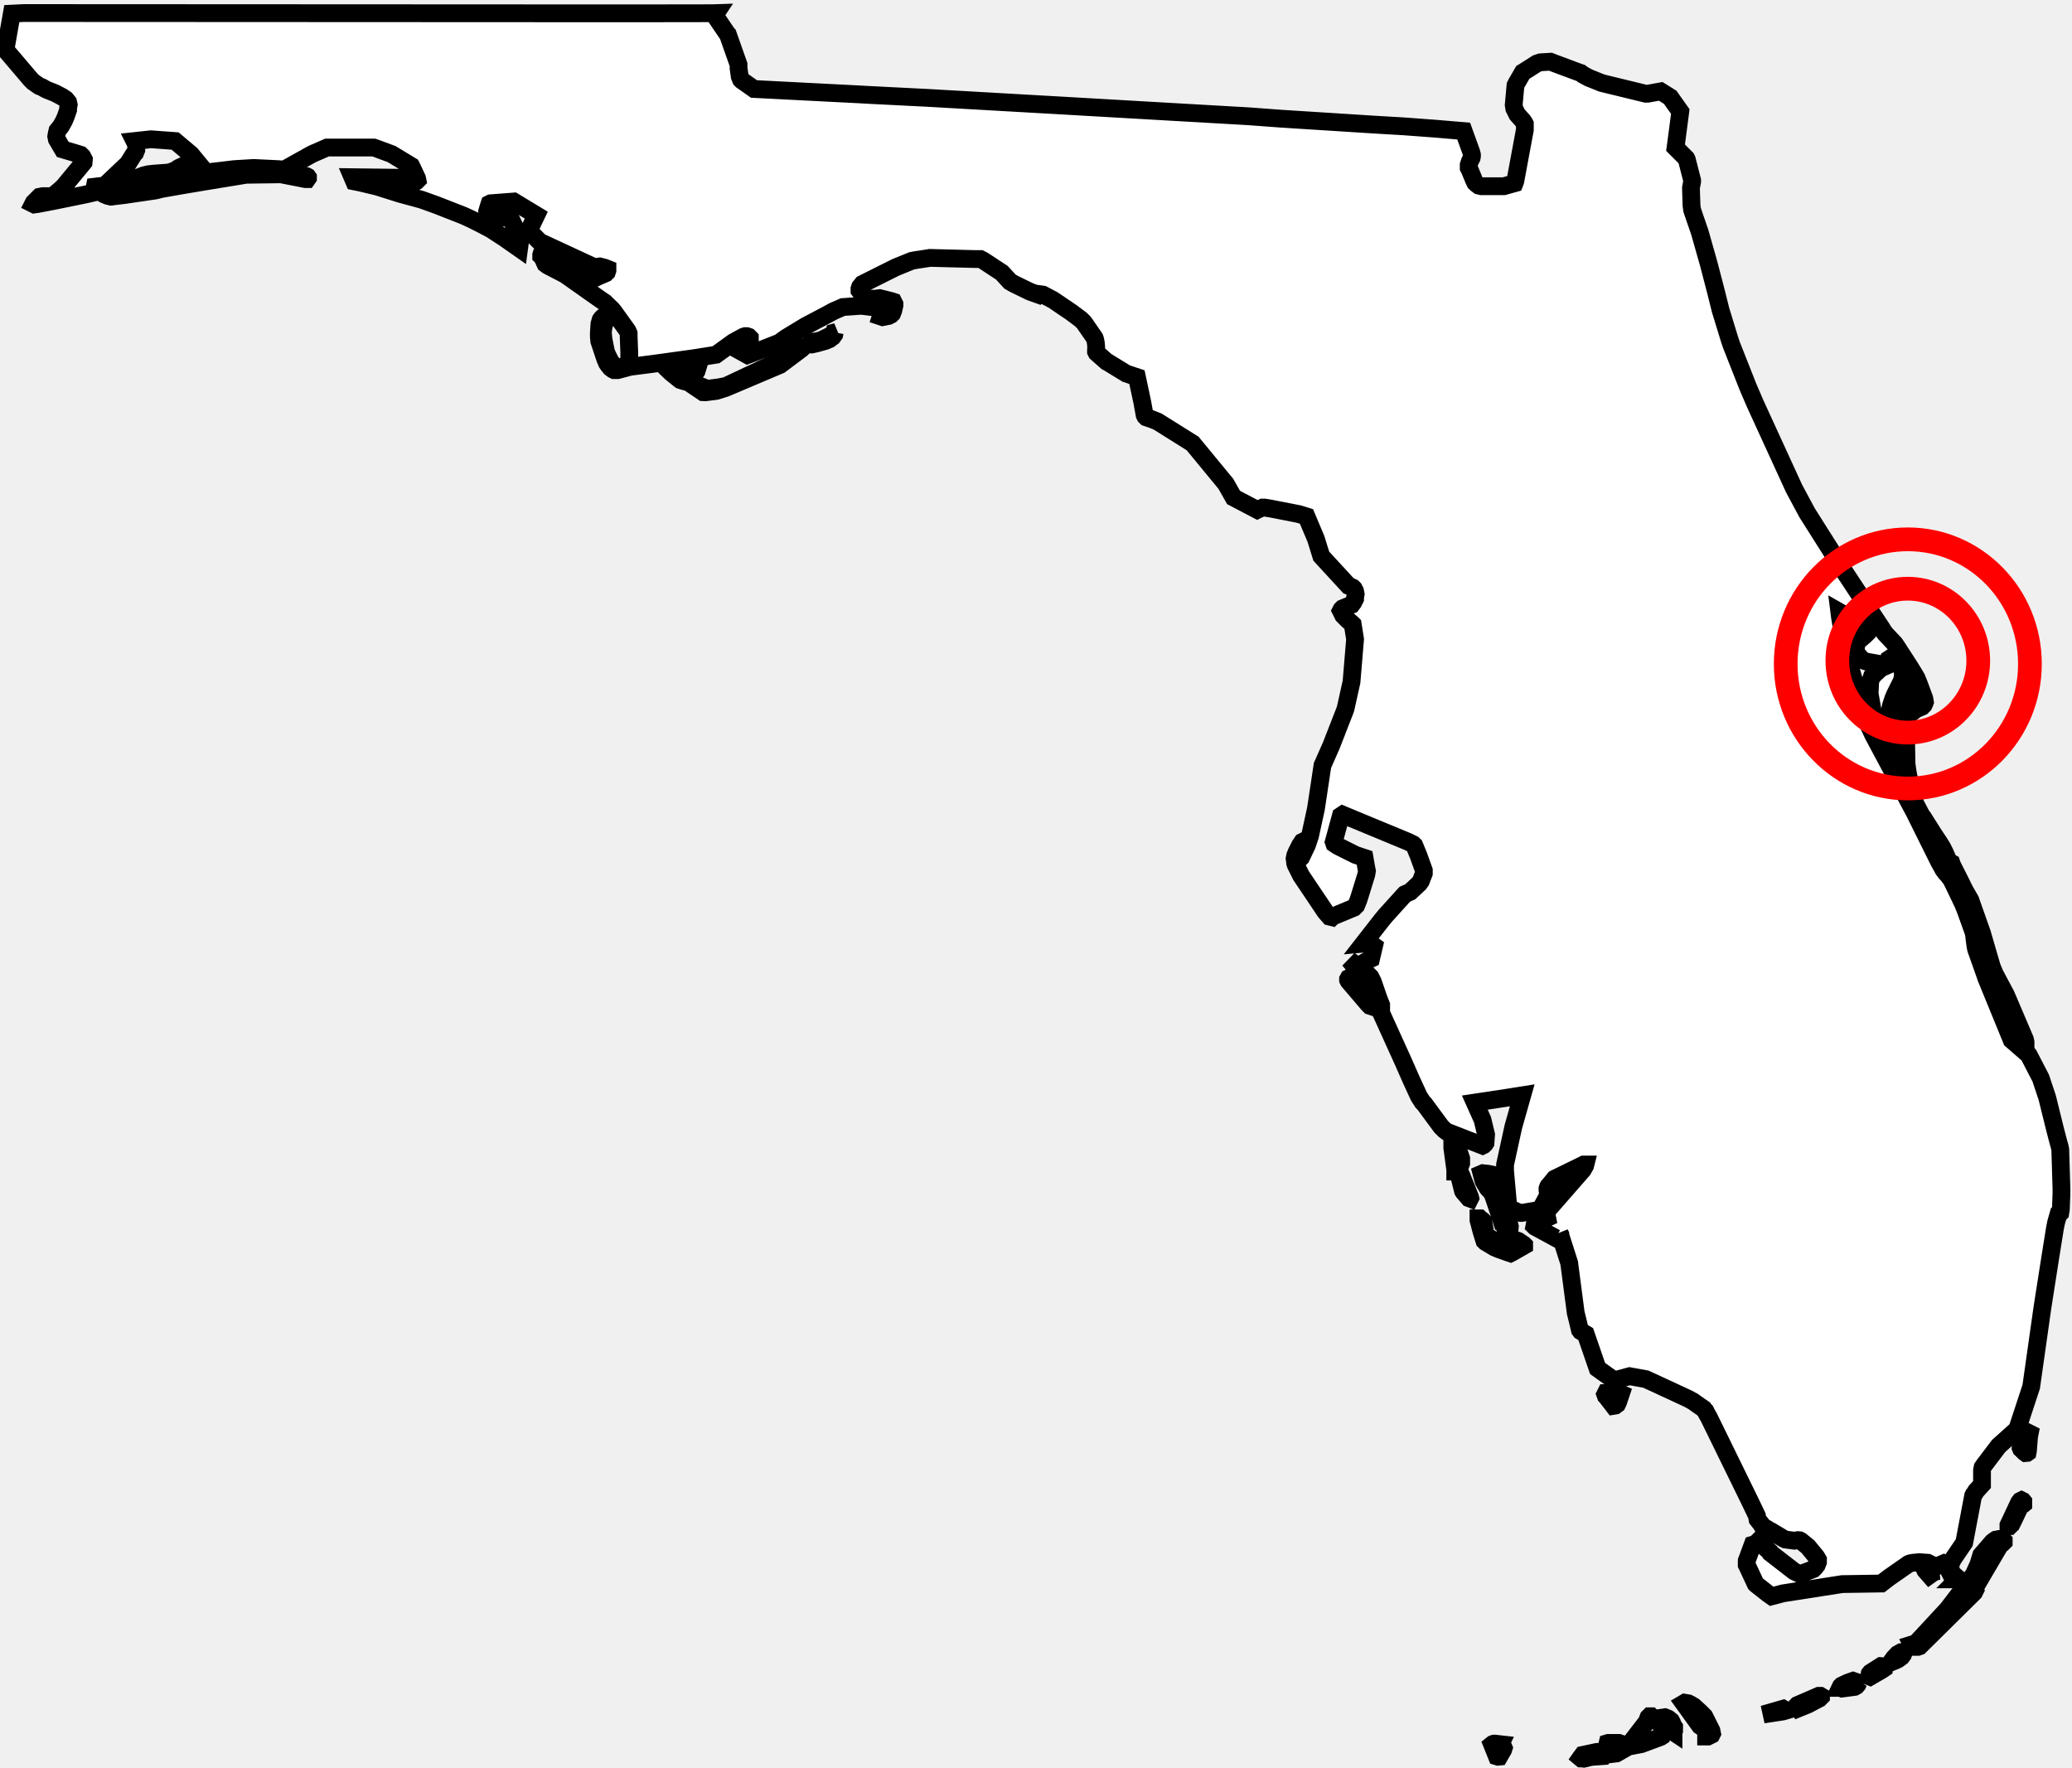
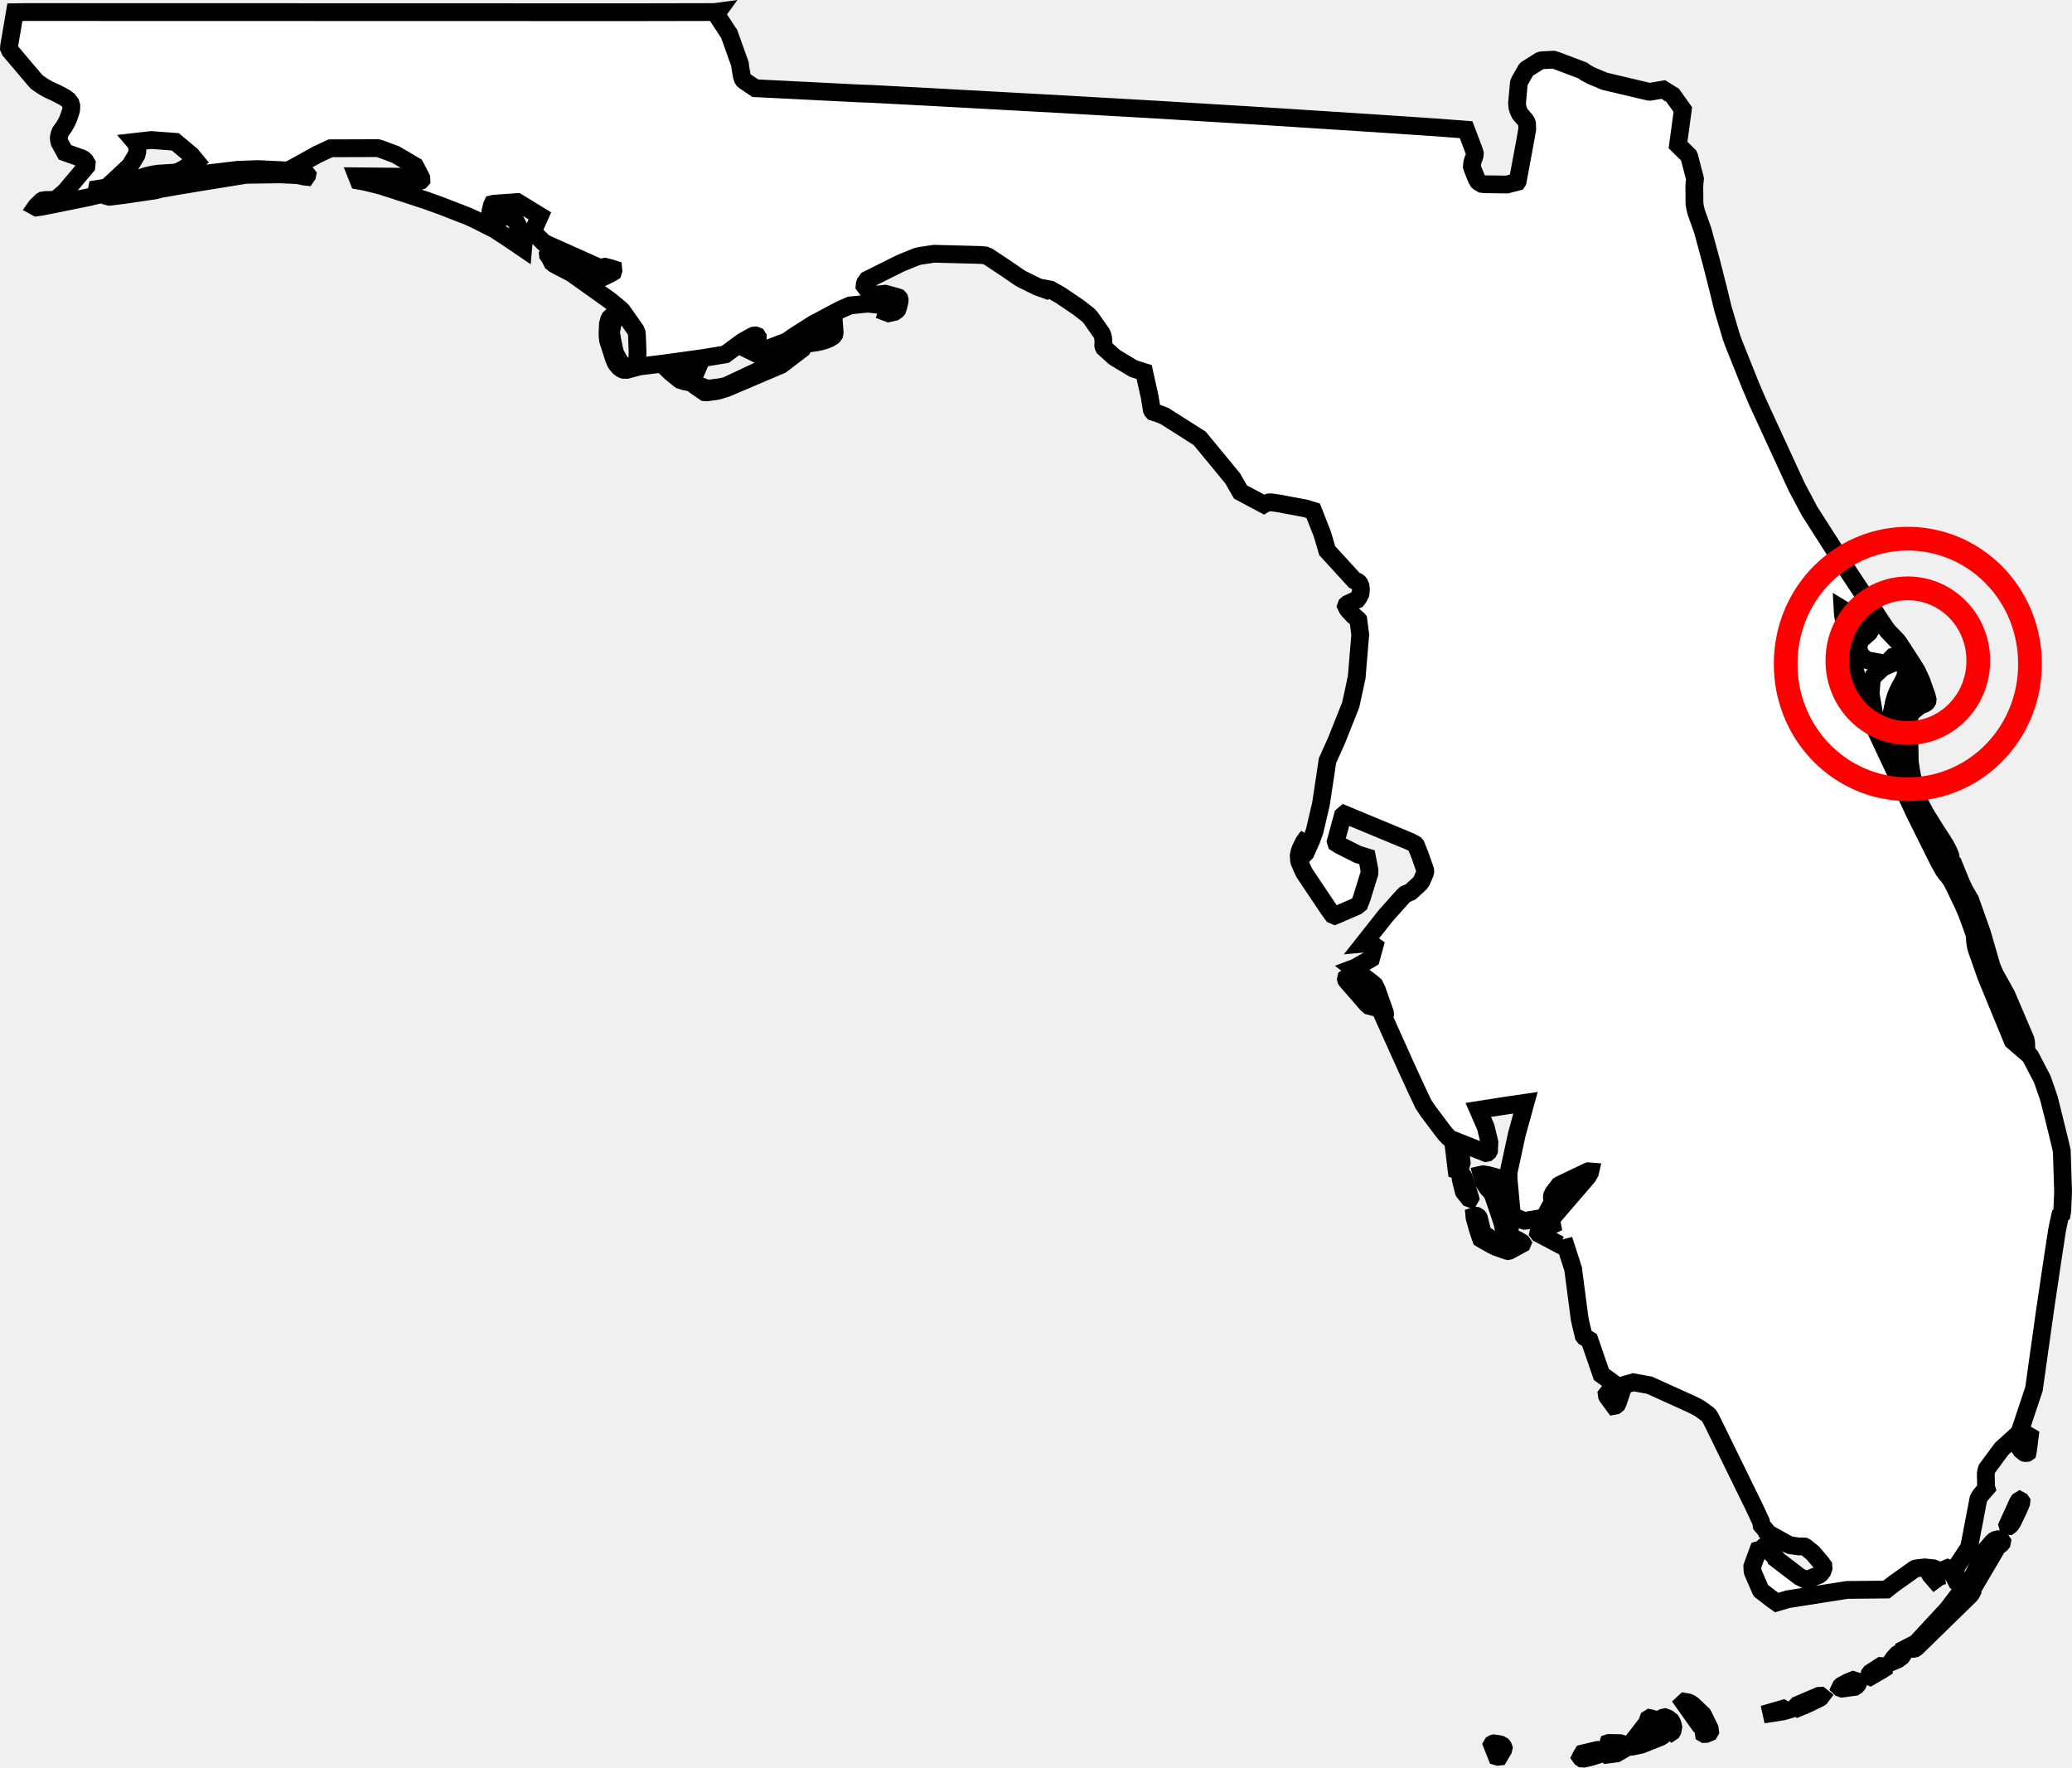
- <svg xmlns="http://www.w3.org/2000/svg" width="349.53" height="298.16">
-   <g fill="#fff" stroke="#000" stroke-width="3">
-     <path d="M228.67 163.2l2.4-1.4.22-.1.5-2.13-.7-.5-1.1.1 3.1-3.97.6-.73 3-3.32.3-.32.9-.4 1.5-1.4.3-.42.5-1.3v-.5l-.9-2.5-.7-1.7-.2-.2-.8-.4-11.1-4.6-.3.2-1.2 4.4.1.3.6.4 3 1.5 1.5.5.3 1.7.1.5-.1.6-1.3 4.2-.4 1-.4.4-3.6 1.5-.1.1-.4-.1-.7-.8-4.1-6.1-.4-.8-.5-1-.1-.3-.1-.8.1-.5.2-.5.6-1.2.4-.6.2-.1-.6 1.4-.2.9v.5l.2.1.2-.2 1-2.1.5-1.5 1-4.6 1.1-7.3 1.5-3.4 2.3-5.9.1-.3 1-4.5.6-7.2-.4-2.5-.1-.1-.7-.6-.8-.8-.2-.4-.2-.4.1-.2.2-.2 1.5-.6.3-.4.3-.6v-.2l.1-.6-.1-.5-.2-.4-.2-.2-.2-.1-.5-.2-4.6-5-.9-2.9-1.6-3.8-1.3-.4-4.6-.9-1.2-.2h-.3l-.7.3-.2.1-4-2.1-1.3-2.3-5.6-6.8-5.9-3.7-1-.4-.9-.3-.2-.2-.1-.2-.4-2.2-.9-4.2-1.8-.6-3.1-1.9-.2-.1-1.7-1.5-.1-.2V59l.03-.5-.07-.7-.1-.5-.1-.3-1.8-2.6-.2-.2-.3-.3-1.6-1.2-3.1-2.1-1.7-.9-.7-.1-.1.1-1.4-.5-2.67-1.3-.7-.4L169 46l-3.1-2.04-.5-.26h-.7l-7.86-.2-.2.04-2.35.36-.5.1-2.7 1.1-5.6 2.8-.4.5-.1.3v.3l.9 1.2.4.16.6.03h.7l.8-.1 2 .5.3.1.1.2.1.2v.2l-.2.9-.2.5-.2.2-.4.2-1 .2-.3-.1.1-.3.4-.2.1-.2v-.1l-.1-.1-.2-.1-.2-.2-.7-.2-.9-.2-1.7-.2h-.3l-2.9.2-1.6.7-1.1.6-3.6 1.9-3.3 2-1.1.8-.5.2-3.3 1.3-1.6.6-.9-.5 1-1.5.2-.2.1-.3V57l-.2-.2-.3-.1h-.3l-.3.1-1.7.93-2.9 2.1-3.8.6-6.8.94-3.9.5-2.1.56h-.6l-.2-.1-.4-.3-.4-.5-.2-.3-.3-.7-.5-1.5-.5-1.5-.07-.8v-.56l.1-1.52.2-.7.14-.2.2-.2.2-.07.2.15.05.2v.3l-.3 1-.1.83v.3l.1 1 .4 2 .2.54.5 1 .6.9.2.17.3.1.22.08 1.42-.43.4-.24.1-.1v-1.9l-.1-2.64v-.5l-.2-.46-2.3-3.2-.3-.37L102 51l-.6-.4-6.1-4.3-2.9-1.5-.4-.3-.5-1.1-.1-.1-.1-.1V43l.03-.1.2-.18h.2l1 .3.14.1 2 .88.35.3.33.3v.2l.9.2.2.1 1.7 1.4.47.2.5.2.4.1h.25l.4-.1.2-.1.2-.1 1.4-.6.2-.2.1-.3v-.26l-.5-.2-.8-.2-.9.12-9-4.17-.2-.1-1.9-1.9.2-.3 1.1-2.3-3.8-2.3-3.9.3-.2.1-.1.3-.3 1v.6l.2.5.1.2.3.3.1.1h.3l.2-.1.4-.3.3-.2.5-.1h1.5l.9 1.9.8 1.5v.3l-.2 1.5-2.43-1.7-2.3-1.5-1.9-1-1.4-.7-1.3-.6-4.6-1.8-2.5-.9-3.67-1-3.8-1.2-.82-.2-2.1-.5-1-.2-.3-.7 8.1.1 2.5.7.17-.1.2-.2-.06-.3-.8-1.7-.2-.4-3.3-2-2.7-1-.3-.1h-7.9l-2.3 1-.4.2-4.3 2.4-.6.1-.6-.06-2.1-.1-2.07-.1-3.3.2-6.7.8-2 .3-4.3.6-.8.2-.8.2-1.3.4-3 .42.5-.4V31l.4-.4 2.2-.8.5-.2.8-.2.8-.1 2.7-.2.6-.2.5-.2.6-.4L33 27l-.8-.97-2.66-2.24-4.08-.3-2.77.3.1.2.2.6v.7l-.2.5-.2.2-1 1.6-3.9 3.7-1.7.2-.2 1-1.3.3-5.4 1.1-2.6.5-.7.1-.2-.1.1-.2.9-.9.1-.1.5-.1h1.5L9 33l1.4-1.2.4-.4 3.3-4 .05-.5-.26-.5-.3-.3-.3-.1-2.7-.8-1-1.7-.1-.5.1-.57.1-.4.6-.75.5-.9.3-.7.4-1.15v-.3l.1-.56-.1-.43-.4-.5-.6-.4-1.2-.63-.5-.2-1-.4-.7-.4-.5-.2-1-.7-.4-.4-4-4.7-.2-.4V8l1-5.7 2-.1 102.5.05 13.7-.02.6-.02-.2.3.1.2.1.2 1.9 2.8.1.1 1.8 5.1v.6l.2 1.4.2.5.2.2.3.2 1.7 1.2 17.6.9 1.8.1 9.9.5 22.8 1.3 15.6.9 15.7.9 5.4.4 15.7 1 5.1.3 5.4.4 4.72.4 1.3 3.6.1.4v.2l-.05.3-.3.6-.2.6v.5l.2.4.7 1.7.2.4.2.2.4.3.43.1h3.8l1.8-.5.04-.1.1-.3 1.3-7 .3-1.6v-1l-.1-.2-.2-.3-.98-1.1-.2-.4-.2-.4-.1-.2-.1-.6.3-3.3.2-.4 1.04-1.8.17-.1 2.2-1.4.3-.1.3-.1 1.7-.1.5.2 4.3 1.6.3.1.4.3.92.5 2.24.9 7.4 1.8h.33l2.2-.4 1.6 1 1.7 2.4-.4 3.1-.4 3 1.8 1.8.1.2.9 3.5v.2l-.2 1.1.1 3 .1.7.2.6 1.1 3.2 1.5 5.3 1.2 4.6.8 3.2 1.5 4.9.3.9 2.8 7.1 1.2 2.8 6.6 14.4 2.2 4.1 6.2 9.8 5.8 8.8.6.9.3.5.3.4 1.6 1.7.27.4 2.2 3.4.8 1.3.4.68.4 1 .9 2.43.1.6-.1.28-.1.2-.2.2-.1.1-.7.3-.4.2-1.5 1.2-.1 2.9.1 5.1.2 1.4.2 1 .3 1.4.3 1.4.5 1.5 1 1.9.3.4 1.7 2.7 1 1.5.5.8.5 1 .3.7.1.26v.33l-.1.2-2.8-4.1-2.3-3.8-.4-.6-1.2-2.7-.2-.4-.2-.8-.3-1.1-.5-2.3-.1-.6V124l.2-3.3.1-.2.3-.6.2-.57.52-1.7.3-1.15.1-.6.1-1.2v-.5l-.1-.6-.78-2.24-.1-.1-2.1-.2h-.3l-.15.1-.1.7-.2.2-.2.1h-.3l-3-.53-.3-.1-.45-.2-.2-.2-.52-.6-.2-.3-.2-.6.2-1.6.1-.3.2-.1h.1l.2.1h.1l.6-.5.2-.2.2-.2v-.4l-.1-.4-.16-.2-.4-.2-2.6-1.6-1.4-.8.1.8.9 5.5 2.9 10.4.14.5 1.7 3.6 6.94 13 4.1 8.26.77 1.4.45.6.17.15.7.9.4.8 1.6 3.33.5 1.24.6 1.66.6 1.66.1.34.1.5v.25l.1.8.1.7.1.5 1.5 4.23.2.6 4.3 10.5 2.8 2.43.1.12 2 3.86.9 2.7.2.6 1.3 5.26.6 2.3.2.7.1.5.2 6.6v.8l-.1 2.7-.1.6-.1.1-.2.1-.4 1.4-.2 1-.8 5-1.3 8.3-1.9 13.4-2.4 7.3-.2.1-2.9 2.6-2.5 3.3-.2.3-.1.5v2.4l-1 1.1-.3.5-.1.1-.1.2-1.5 7.9-1.9 2.8-.4.8v1l.2.5.3.3.8.7-.1.1h.03l-.4-.1-.3-.1-.2-.1-.2-.4-.9-1.8-.2-.1-.2-.1-2.1.9-.08.2.1.1h.1l1 .1-.7.2-.7.5-.7-.8-.2-.4.4-.2.4-.2v-.4l-.2-.1-1.4-.1-1.1.1-.5.1-.24.1-3.3 2.3-1.3 1-6.6.1-10 1.56-1.9.5-.7-.5-1.9-1.5-.1-.1-1.4-3-.1-.2v-.7l1-2.7.8-.24.1-.3.1-.1.1-.1h.1l.9 1.2.8.73.1.2 4 3.1.9.43h.2l.28-.1 1.84-.7.3-.3.3-.4.2-.5v-.4l-.3-.5-1.4-1.7-1.2-.97-.2-.1-.3-.03-.6.1-1.5-.2-.4-.2-2-1.2-.6-.3-.1-.1-.7-.4-.1-.1-.1-.2-.7-.9-.1-.6-1.2-2.5-6.9-14.1-.4-.7-.2-.4-.2-.2-.1-.15-1.3-.9-.4-.3-.9-.5-7.13-3.3-2.75-.5-2.6.7-2.8-2-2-5.8-.84-.5-.15-.2-.4-1.7-.3-1.2-1.1-8.4-1.6-5 .1.2v.2l-.2.2-.17.1-.4.1-3.5-1.9-.1-.1.2-1 .05-.1.1-.1h.05l.1.1v.1l.06.2h.3l1.3-.6-.2-1 6.2-7.1.4-.7.05-.2h-.3l-.2.1-4.5 2.2-.2.1-.9 1.1-.1.1-.1.16-.1.3v.3l.1.5-.15.6-1.14 2.1-.2.1-2.95.5h-.22l-.3-.1-1.6-.7-.1-.2-.1-.54-.5-5.6v-1l1.4-6.4 1.5-5.3-3.8.6-4.2.63 1.3 2.9.6 2.5-.1 1.4-.1.16-.2.2-.2.1-5.7-2.22-.3-.1-.4-.3-.6-.6-2.8-3.8-.3-.3-.6-.93-.1-.2-1.2-2.6-1.4-3.18-3.9-8.6.2-.3v-.6l-.4-1-1-2.9-.4-.8-.5-.5-3.1-2.4z" />
-     <path d="M47.38 29.4l-5.87.08-7.2 1.18-3.7.62-3.4.6-1 .25-3.9.57-1.6.23-1.7.2-.2.04h-.1l-.6-.15-.6-.26-.3-.2v-.1l.1-.18.2-.07 6.5-.3 5.6-1.1 6-.8 5.2-.7h.7l1.3-.1h1.5l3.3-.1H49l.3.1 2.4.5.18.1.07.1v.1l-.14.2h-.3l-1-.2zm93.42 26.67l-.06.34-.14.2-.14.2-.53.4-.7.3-.72.2-.7.2-.9.2h-.2V58l.1-.26.2-.1.6-.05.9-.2.4-.2 1-.5 1.2-.7zm-22.56 9.08l.7.28.5.14 1.9-.25 1.13-.22 7.08-3.33 5.3-3.12.34-.05.1.05v.1l-.1.1-3.6 2.7-9.2 3.9-1.5.47-.3.05-1.6.2-.4-.02-1.6-1.08-.3-.2-.1-.1v-.14l.2.02v.06zm-.84-2.4l-.8 1.43-.14.14-.2.08-.28.03-.5-.1-.72-.23-.16-.12-1.42-1.15-.88-.85 2.92-.18.73-.02.52.1.86.22.28.16-.1.33zm201.42 62.95l-.06.3.03.2.1.46.1.38.3.73-.3-.1-2.8-6.14-.8-4.52.1-2.1.2-.5.1-.3 1.5-1.4 2.3-1h.1l.5.2.2.2.2.2.3.6.1.6v.7l-.2.7-.5 1-.3.6-.3.6-.3.7-.4 1.2-.7 3.2v.3l.4 2.4zm12.04 23.3l.2.42.4.8.92 1.6 1.96 5.55 1.65 5.66.5 1.22 1.9 3.57 3.2 7.5.1.46v.27l-1-1-.2-.18-.8-1.6-3.8-7.7-4.6-13.04-2.7-6.84v-.1l.2-.1h.2l.2.1.1.3zM228.3 165.32l.26.33 2.65 3.52.3.38-.1.22-.3-.1-.3-.3-3.3-3.87-.1-.2v-.13l.1-.18.2-.1h.3l.4.1zm17.52 28.33l.3.66.37 1.1v.8l-.3.8-.1.3-.1.2-.2.1h-.3v-.3l-.5-3.7v-.2l.2.1.2.3.1.2zm7.84 13.35l-.32-1-.22-.7-1.24-3.66-.3-.57-.63-.68-.12-.2-.53-.9-.05-.1-.32-1.2.23-.1.92.1.97.2.6 1.2.08.2.1.2 1.27 4.5.6 2.6-.02.2-.18.1-.1.1-.33-.1-.24-.2-.2-.6zm-5.68-5.1l.04.17-.05.1-.18-.07-.9-1.05-.1-.17-.5-2-.1-.6.1-.13.2.06.1.2.1.3zm2.1 5.96l.13.26 2.2 1.36 2 .05.4-.02.3-.1v-.2l.1-.1h.3l.6.2.6.4.3.2.1.1v.1l-2.1 1.2-.2.1-.3-.1-1.7-.6-.7-.3-1.5-.9-.2-.2-.1-.3-.4-1.3-.5-1.9v-.3h.2l.1.1.3.2.1.1.1.1.2 1.1zm23.02 27.07l.34.15-.47 1.4-.18.38-.3.22-.3.05-1.2-1.56-.1-.1-.1-.28.1-.2h.1zm69 9.77l-.06.3-.1.07-.24.02-.14-.1-.1-.1-.52-.5-.08-.2.1-1.2.87-.9.26-.3.1-.1.2.1-.1.5zm-1.38 9.4l-.16.42-1.05 2.2-.2.4-.2.18-.1.1h-.2v-.15l1.8-3.83.2-.26.2-.1.2.1.1.12v.44l-.1.08zm-17.6 23.1l.26-.2 5.17-5.58 2.07-2.7 1.03-1.42 1.3-1.7.8-1.75.46-1.53 1.9-2.2.3-.23.3-.2.5-.1h.2l.4.1.2.2v.2l-.1.1-.1.1-.3.1-4.4 7.5.1.3-.2.4-.2.2-9 8.9-.3.1h-.6l-.3-.2-.1-.2zm-2.02 1.67l-.07.2-.27.38-.58.43-.34.17-.8.33-.03-.02.5-.7.6-.64.6-.34.2-.02.1.08zm-3.26 2.36l-.02.2-.35.24-2 1.16-.15-.06.02-.04.06-.4.16-.2 1.73-1.1.4.03v.04zm-4.34 2.55l-.15.35-.2.24-.3.17-.28.04-1.83.24-.3-.12h-.02l.12-.25.14-.14 1.06-.5.86-.3.87.3zm-10.55 4.1l.27-.28 2.77-1.2.8-.35h.3l.1.06v.1l-.2.2-.1.1-.2.1-1.7.9-2.7 1.1zm-15.45 3.67l-.42-.24-.3-.2-2.74-3.8.17-.1.6.1.2.1.2.1.5.3 1.1 1 .7.7 1.1 2.2.1.2.1.5-.1.2-.6.3h-.3v-.1l.2-.7zm13.3-3.33l.52.3-.58.17-1.97.3-1.33.2zm-20.22 1.48l.28-.04.5.2.07.04.47.38.15.28.16.42.1.2.1.14v.58l-.1.22v.05l-1.7-1.13-.1-.34v-.75h.1zm-.25 3.16l-.2.13-3.23 1.2-1.56.3-.5-.1-.02-.1 3.16-4.1.02-.3.08-.2.2-.2h.23l.1.1 1.2 1 .4.3.4.6.1.4v.1l-.2.3zm-6.13 1.9l.06.1-1.57.9-1.6.2-.2-.2.1-.9.2-.84.1-.03h1.8l.6.2.3.5zm-21.1-.53l.33.2.14.17.1.24-.1.32-.66 1.14-.2.02-.2-.06-.8-2 .1-.08.2-.07h.2l.9.1zm15.34 2.12l-1.27.3-.32-.04h-.1l-.12-.1.07-.1.3-.4 2.36-.5h.22l.3.1.34.2.12.1.14.2-.06.1z" />
+ <svg xmlns="http://www.w3.org/2000/svg" version="1.1" width="349.531" height="298.156" viewBox="0 0 349.531 298.156" id="svg6081">
+   <defs id="defs9135" />
+   <g id="United States:Florida State" transform="translate(-4556.094,-2398.156)" style="stroke:#000000;stroke-width:3;stroke-miterlimit:4;stroke-opacity:1;stroke-dasharray:none">
+     <path d="m 4784.76,2561.351 2.419,-1.38 0.203,-0.127 0.582,-2.115 -0.722,-0.507 -1.114,0.101 3.128,-3.964 0.582,-0.735 2.964,-3.318 0.355,-0.317 0.9,-0.393 1.545,-1.419 0.304,-0.418 0.557,-1.292 0.063,-0.304 -0.013,-0.228 -0.874,-2.52 -0.684,-1.684 -0.152,-0.177 -0.798,-0.431 -11.134,-4.622 -0.253,0.215 -1.19,4.369 0.088,0.279 0.595,0.38 3.04,1.532 1.546,0.481 0.329,1.71 0.088,0.469 -0.013,0.544 -1.279,4.141 -0.392,1.013 -0.47,0.38 -3.559,1.545 -0.127,0.051 -0.355,-0.152 -0.646,-0.874 -4.129,-6.155 -0.405,-0.836 -0.431,-1.026 -0.076,-0.304 -0.051,-0.81 0.114,-0.557 0.177,-0.545 0.608,-1.216 0.406,-0.57 0.177,-0.165 -0.544,1.419 -0.202,0.823 0.05,0.469 0.19,0.089 0.19,-0.19 0.964,-2.153 0.544,-1.507 1.076,-4.585 1.102,-7.307 1.533,-3.42 2.33,-5.851 0.089,-0.279 0.975,-4.534 0.596,-7.155 -0.317,-2.482 -0.114,-0.139 -0.735,-0.633 -0.76,-0.823 -0.253,-0.329 -0.203,-0.418 0.076,-0.215 0.216,-0.19 1.52,-0.671 0.304,-0.393 0.292,-0.57 0.051,-0.24 0.038,-0.57 -0.063,-0.519 -0.165,-0.405 -0.14,-0.19 -0.228,-0.165 -0.493,-0.203 -4.598,-5.028 -0.849,-2.875 -1.52,-3.85 -1.33,-0.405 -4.61,-0.861 -1.203,-0.165 -0.291,0.013 -0.735,0.241 -0.164,0.101 -3.927,-2.09 -1.304,-2.28 -5.573,-6.763 -5.915,-3.761 -1.013,-0.405 -0.925,-0.304 -0.152,-0.177 -0.077,-0.152 -0.354,-2.178 -0.937,-4.217 -1.774,-0.557 -3.065,-1.836 -0.228,-0.165 -1.698,-1.533 -0.101,-0.203 -0.038,-0.203 0.038,-0.532 -0.051,-0.709 -0.114,-0.456 -0.152,-0.342 -1.849,-2.634 -0.152,-0.177 -0.305,-0.304 -1.52,-1.19 -3.116,-2.115 -1.685,-0.95 -0.735,-0.139 -0.127,0.139 -1.406,-0.507 -2.634,-1.305 -0.646,-0.418 -1.874,-1.292 -3.078,-2.039 -0.545,-0.215 -0.671,-0.063 -7.84,-0.203 -0.177,0.013 -2.343,0.355 -0.494,0.127 -2.711,1.102 -5.611,2.799 -0.355,0.494 -0.076,0.24 -0.025,0.291 0.937,1.241 0.381,0.152 0.607,0.051 0.697,-0.025 0.848,-0.101 1.951,0.532 0.279,0.101 0.152,0.177 0.063,0.241 -0.013,0.253 -0.202,0.861 -0.165,0.481 -0.139,0.165 -0.38,0.266 -0.962,0.215 -0.267,-0.101 0.077,-0.215 0.43,-0.165 0.177,-0.165 -0.013,-0.088 -0.089,-0.114 -0.189,-0.152 -0.241,-0.127 -0.621,-0.152 -0.925,-0.139 -1.646,-0.177 -0.317,-0.013 -2.875,0.291 -1.595,0.697 -1.089,0.57 -3.521,1.874 -3.23,2.051 -1.127,0.798 -0.431,0.19 -3.331,1.279 -1.621,0.621 -0.9,-0.443 1.052,-1.52 0.113,-0.241 0.089,-0.279 0.012,-0.253 -0.114,-0.177 -0.266,-0.101 -0.304,0.025 -0.241,0.101 -1.698,0.963 -2.862,2.103 -3.749,0.621 -6.789,0.937 -3.939,0.481 -2.116,0.57 -0.57,-0.013 -0.266,-0.101 -0.431,-0.304 -0.443,-0.507 -0.203,-0.317 -0.278,-0.671 -0.494,-1.52 -0.494,-1.532 -0.076,-0.773 -0.012,-0.532 0.076,-1.52 0.203,-0.697 0.114,-0.241 0.177,-0.165 0.203,-0.076 0.228,0.139 0.038,0.19 -0.013,0.279 -0.253,0.988 -0.152,0.861 -0.012,0.253 0.152,1 0.405,2.026 0.19,0.557 0.52,0.962 0.596,0.937 0.152,0.177 0.228,0.127 0.241,0.063 1.431,-0.443 0.392,-0.228 0.102,-0.114 0.051,-1.9 -0.102,-2.672 -0.051,-0.506 -0.177,-0.443 -2.268,-3.217 -0.342,-0.342 -1.495,-1.241 -0.582,-0.431 -6.118,-4.357 -2.875,-1.494 -0.38,-0.304 -0.532,-1.054 -0.114,-0.106 -0.076,-0.106 -0.015,-0.152 0.06,-0.106 0.221,-0.144 0.221,0.01 1.026,0.312 0.16,0.053 1.695,0.836 0.349,0.258 0.334,0.342 0.01,0.16 0.957,0.208 0.19,0.152 1.723,1.368 0.431,0.279 0.506,0.228 0.418,0.114 0.241,0.012 0.468,-0.076 0.177,-0.063 0.241,-0.101 1.33,-0.671 0.203,-0.127 0.088,-0.279 -0.025,-0.253 -0.519,-0.165 -0.874,-0.215 -0.899,0.165 -9.275,-4.149 -0.136,-0.076 -1.86,-1.835 0.129,-0.327 1.059,-2.364 -3.8,-2.33 -3.927,0.279 -0.266,0.063 -0.113,0.24 -0.241,0.975 -0.063,0.595 0.139,0.456 0.114,0.215 0.266,0.317 0.139,0.076 0.317,0.013 0.216,-0.127 0.342,-0.342 0.342,-0.266 0.481,-0.038 0.975,0.063 0.583,0.051 0.127,0.076 0.932,1.839 0.729,1.497 0.046,0.122 -0.03,0.167 -0.132,1.543 -2.482,-1.684 -2.293,-1.494 -1.912,-0.975 -1.38,-0.697 -1.254,-0.57 -4.598,-1.786 -2.508,-0.899 -3.597,-1.178 -3.724,-1.203 -0.836,-0.228 -2.179,-0.532 -0.988,-0.177 -0.291,-0.735 8.119,0.076 2.483,0.722 0.152,-0.051 0.127,-0.139 -0.013,-0.317 -0.823,-1.621 -0.228,-0.405 -3.293,-1.938 -2.698,-1.001 -0.304,-0.076 -7.967,0.025 -2.305,1.076 -0.393,0.228 -4.281,2.356 -0.633,0.076 -0.608,-0.038 -2.103,-0.101 -2.014,-0.089 -3.268,0.114 -6.675,0.798 -2.014,0.266 -4.23,0.608 -0.786,0.127 -0.798,0.19 -1.266,0.418 -2.926,0.443 0.482,-0.423 0.03,-0.19 0.456,-0.403 2.161,-0.757 0.531,-0.127 0.722,-0.165 0.848,-0.127 2.748,-0.177 0.532,-0.127 0.469,-0.203 0.646,-0.355 1.951,-1.317 -0.786,-0.95 -2.686,-2.242 -4.078,-0.304 -2.761,0.317 0.152,0.177 0.253,0.658 0.038,0.254 -0.012,0.57 -0.127,0.519 -0.139,0.24 -0.95,1.596 -3.939,3.673 -1.641,0.258 -0.207,1.097 -1.254,0.304 -5.421,1.102 -2.569,0.508 -0.737,0.1 -0.139,-0.076 0.088,-0.127 0.899,-0.874 0.165,-0.101 0.52,-0.076 0.954,-0.013 0.515,-0.038 0.342,-0.114 1.381,-1.165 0.354,-0.405 3.319,-3.939 0.05,-0.494 -0.266,-0.443 -0.317,-0.291 -0.342,-0.165 -2.729,-0.968 -0.919,-1.667 -0.114,-0.481 -0.012,-0.38 0.127,-0.583 0.165,-0.393 0.557,-0.76 0.506,-0.887 0.292,-0.696 0.392,-1.153 0.051,-0.304 0.012,-0.57 -0.126,-0.418 -0.381,-0.519 -0.57,-0.418 -1.177,-0.633 -0.482,-0.241 -0.962,-0.431 -0.671,-0.367 -0.444,-0.266 -1.026,-0.709 -0.367,-0.418 -4.117,-4.85 -0.19,-0.431 0.013,-0.291 0.987,-5.775 1.773,-0.026 102.57,0.026 13.692,-0.026 0.581,-0.079 -0.214,0.295 0.037,0.228 0.102,0.266 1.837,2.812 0.108,0.141 1.831,5.128 0.063,0.608 0.253,1.419 0.14,0.431 0.139,0.215 0.266,0.228 1.735,1.153 17.619,0.886 1.837,0.063 9.841,0.519 22.837,1.254 15.668,0.899 15.681,0.95 5.459,0.342 15.667,1.013 5.092,0.342 5.459,0.367 4.733,0.359 1.371,3.63 0.102,0.367 -0.025,0.279 -0.063,0.304 -0.241,0.608 -0.127,0.545 -0.038,0.507 0.127,0.405 0.672,1.672 0.253,0.418 0.177,0.152 0.468,0.266 0.456,0.051 3.749,0.051 1.761,-0.456 0.051,-0.076 0.051,-0.253 1.291,-6.953 0.279,-1.608 -0.038,-0.963 -0.089,-0.241 -0.189,-0.317 -0.912,-1.064 -0.202,-0.418 -0.165,-0.443 -0.076,-0.329 -0.051,-0.608 0.304,-3.356 0.165,-0.418 1.051,-1.837 0.127,-0.139 2.166,-1.368 0.291,-0.101 0.291,-0.025 1.723,-0.089 0.494,0.139 4.231,1.596 0.278,0.114 0.418,0.317 0.95,0.519 2.267,0.95 7.385,1.748 0.329,0.025 2.211,-0.373 1.576,0.981 1.71,2.394 -0.405,3.027 -0.406,2.951 1.799,1.773 0.102,0.215 0.925,3.533 0.038,0.203 -0.113,1.127 0.025,3.039 0.127,0.747 0.152,0.633 1.14,3.229 1.431,5.281 1.165,4.585 0.773,3.191 1.456,4.888 0.33,0.912 2.862,7.155 1.19,2.799 6.624,14.374 2.179,4.103 6.219,9.726 5.801,8.776 0.596,0.899 0.317,0.456 0.278,0.367 1.609,1.672 0.241,0.329 2.217,3.419 0.81,1.304 0.317,0.671 0.456,1.013 0.874,2.444 0.164,0.671 -0.026,0.253 -0.127,0.203 -0.177,0.152 -0.165,0.101 -0.709,0.279 -0.342,0.228 -1.52,1.266 -0.038,2.875 0.102,5.155 0.215,1.431 0.177,0.963 0.278,1.431 0.355,1.418 0.532,1.444 1,1.887 0.228,0.393 1.723,2.761 0.987,1.507 0.494,0.798 0.532,1 0.291,0.697 0.063,0.241 -0.025,0.38 -0.063,0.139 -2.787,-4.116 -2.279,-3.8 -0.33,-0.595 -1.203,-2.697 -0.152,-0.418 -0.278,-0.823 -0.291,-1.076 -0.557,-2.292 -0.076,-0.595 -0.025,-4.724 0.164,-3.267 0.102,-0.279 0.38,-0.595 0.203,-0.545 0.519,-1.735 0.291,-1.165 0.089,-0.659 0.025,-1.178 -0.038,-0.456 -0.114,-0.608 -0.734,-2.254 -0.089,-0.101 -2.166,-0.203 -0.329,0.025 -0.139,0.139 -0.127,0.709 -0.165,0.203 -0.228,0.089 -0.228,0.013 -3.027,-0.545 -0.267,-0.051 -0.468,-0.215 -0.203,-0.165 -0.544,-0.608 -0.177,-0.355 -0.215,-0.621 0.266,-1.621 0.101,-0.266 0.203,-0.114 0.076,-0.025 0.203,0.038 0.164,-0.038 0.647,-0.583 0.177,-0.165 0.127,-0.228 0.012,-0.228 -0.139,-0.469 -0.14,-0.19 -0.33,-0.279 -2.608,-1.634 -1.419,-0.861 0.05,0.874 0.912,5.458 2.926,10.309 0.152,0.443 1.673,3.571 6.484,13.817 4.092,8.219 0.785,1.393 0.418,0.57 0.177,0.152 0.671,0.937 0.431,0.823 1.608,3.356 0.532,1.228 0.621,1.659 0.582,1.646 0.127,0.38 0.114,0.469 -0.038,0.253 0.063,0.785 0.139,0.709 0.139,0.443 1.483,4.23 0.241,0.608 4.305,10.473 2.851,2.444 0.139,0.165 2.014,3.863 0.936,2.698 0.202,0.621 1.305,5.218 0.57,2.368 0.165,0.709 0.102,0.469 0.215,6.636 -0.013,0.798 -0.127,2.697 -0.101,0.595 -0.102,0.101 -0.139,0.101 -0.329,1.456 -0.202,1.026 -0.76,4.964 -1.241,8.346 -1.888,13.449 -2.443,7.32 -0.139,0.165 -2.876,2.609 -2.469,3.343 -0.127,0.367 -0.076,0.494 0.051,2.254 0.063,0.203 -0.989,1.14 -0.291,0.481 -0.077,0.152 -0.038,0.19 -1.532,7.991 -1.837,2.786 -0.43,0.798 -0.038,0.988 0.228,0.507 0.317,0.291 0.785,0.697 -0.051,0.088 -0.076,-0.013 -0.456,-0.089 -0.291,-0.089 -0.228,-0.139 -0.19,-0.367 -0.925,-1.798 -0.191,-0.101 -0.215,-0.076 -2.039,0.874 -0.051,0.177 0.152,0.127 0.127,0.025 1.044,0.068 -0.705,0.229 -0.724,0.533 -0.724,-0.838 -0.209,-0.4 0.476,-0.171 0.381,-0.133 0.017,-0.377 -0.203,-0.076 -1.418,-0.139 -1.077,0.114 -0.469,0.076 -0.241,0.114 -3.331,2.368 -1.368,1.064 -6.638,0.064 -9.98,1.57 -1.888,0.557 -0.697,-0.494 -1.938,-1.494 -0.076,-0.114 -1.317,-3.052 -0.05,-0.24 -0.026,-0.722 1,-2.723 0.773,-0.226 0.144,-0.281 0.091,-0.114 0.121,-0.076 0.13,0.046 0.904,1.14 0.75,0.74 0.051,0.203 4.002,3.052 0.913,0.456 0.203,0.038 0.253,-0.038 1.862,-0.722 0.329,-0.266 0.304,-0.393 0.177,-0.519 -0.026,-0.393 -0.342,-0.481 -1.444,-1.697 -1.203,-0.975 -0.19,-0.101 -0.317,-0.025 -0.621,0.013 -1.456,-0.203 -0.456,-0.19 -2.055,-1.145 -0.623,-0.334 -0.129,-0.076 -0.638,-0.418 -0.106,-0.091 -0.091,-0.235 -0.74,-0.879 -0.114,-0.633 -1.19,-2.546 -6.903,-14.083 -0.367,-0.734 -0.228,-0.405 -0.139,-0.177 -0.177,-0.165 -1.291,-0.924 -0.444,-0.266 -0.937,-0.469 -7.131,-3.229 -2.723,-0.494 -2.571,0.734 -2.821,-2.052 -2.005,-5.813 -0.836,-0.507 -0.139,-0.177 -0.418,-1.684 -0.267,-1.216 -1.101,-8.409 -1.595,-4.939 0.05,0.228 -0.012,0.228 -0.19,0.228 -0.152,0.089 -0.368,0.076 -3.544,-1.874 -0.068,-0.091 0.205,-0.988 0.046,-0.084 0.091,-0.046 0.046,-0.01 0.114,0.053 0.069,0.091 0.061,0.22 0.061,0.068 0.129,0.01 0.152,-0.03 1.368,-0.631 -0.185,-0.97 6.181,-7.181 0.38,-0.671 0.05,-0.215 -0.317,-0.025 -0.228,0.089 -4.522,2.166 -0.202,0.127 -0.861,1.127 -0.114,0.177 -0.077,0.139 -0.126,0.304 -0.026,0.279 0.063,0.507 -0.127,0.621 -1.165,2.165 -0.191,0.127 -2.971,0.504 -0.236,0.015 -0.319,-0.099 -1.641,-0.674 -0.102,-0.215 -0.102,-0.532 -0.519,-5.585 0.013,-1.089 1.381,-6.383 1.469,-5.332 -3.787,0.557 -4.179,0.659 1.266,2.913 0.608,2.52 -0.063,1.431 -0.089,0.177 -0.19,0.165 -0.253,0.051 -5.674,-2.254 -0.253,-0.114 -0.406,-0.291 -0.607,-0.658 -2.736,-3.635 -0.254,-0.367 -0.621,-0.937 -0.102,-0.215 -1.228,-2.609 -1.444,-3.141 -3.888,-8.637 0.152,-0.228 0.051,-0.279 -0.012,-0.266 -0.355,-1.026 -1.014,-2.862 -0.392,-0.798 -0.519,-0.443 -3.103,-2.368 z" id="path8010" style="fill:#ffffff;stroke:#000000;stroke-width:3;stroke-miterlimit:4;stroke-opacity:1;stroke-dasharray:none" />
+     <path d="m 4603.471,2427.565 -5.865,0.076 -7.283,1.178 -3.749,0.621 -3.382,0.583 -1.026,0.266 -3.926,0.57 -1.571,0.228 -1.71,0.215 -0.267,0.025 -0.177,0.013 -0.595,-0.165 -0.621,-0.253 -0.342,-0.203 -0.051,-0.101 0.063,-0.177 0.165,-0.076 6.484,-0.355 5.624,-1.127 5.978,-0.81 5.181,-0.671 0.633,-0.076 1.305,-0.101 1.506,-0.063 3.205,-0.114 1.938,0.013 0.291,0.038 2.419,0.418 0.177,0.063 0.051,0.063 -0.025,0.127 -0.14,0.203 -0.354,-0.038 -1.064,-0.228 z" id="path8012" style="fill:#ffffff;stroke:#000000;stroke-width:3;stroke-miterlimit:4;stroke-opacity:1;stroke-dasharray:none" />
+     <path d="m 4696.895,2454.223 -0.063,0.342 -0.139,0.203 -0.14,0.139 -0.532,0.329 -0.684,0.291 -0.734,0.215 -0.71,0.152 -0.975,0.139 -0.279,-0.038 -0.038,-0.038 0.088,-0.266 0.228,-0.101 0.532,-0.051 0.836,-0.203 0.431,-0.19 0.962,-0.431 1.2,-0.722 z" id="path8014" style="fill:#ffffff;stroke:#000000;stroke-width:3;stroke-miterlimit:4;stroke-opacity:1;stroke-dasharray:none" />
+     <path d="m 4674.337,2463.304 0.71,0.279 0.481,0.139 1.9,-0.241 1.14,-0.228 7.08,-3.331 5.307,-3.116 0.33,-0.051 0.177,0.051 0.012,0.101 -0.051,0.089 -3.56,2.71 -9.195,3.913 -1.495,0.456 -0.266,0.051 -1.557,0.203 -0.393,-0.025 -1.558,-1.076 -0.253,-0.215 -0.051,-0.076 0.051,-0.152 0.19,0.025 0.041,0.055 z" id="path8016" style="fill:#ffffff;stroke:#000000;stroke-width:3;stroke-miterlimit:4;stroke-opacity:1;stroke-dasharray:none" />
+     <path d="m 4673.501,2460.898 -0.81,1.444 -0.14,0.139 -0.19,0.076 -0.291,0.025 -0.494,-0.101 -0.722,-0.228 -0.165,-0.114 -1.418,-1.153 -0.874,-0.848 2.912,-0.177 0.735,-0.025 0.52,0.101 0.861,0.215 0.278,0.165 -0.139,0.329 z" id="path8018" style="fill:#ffffff;stroke:#000000;stroke-width:3;stroke-miterlimit:4;stroke-opacity:1;stroke-dasharray:none" />
+     <path d="m 4874.917,2523.865 -0.063,0.279 0.025,0.203 0.102,0.469 0.164,0.38 0.342,0.735 -0.304,-0.089 -2.761,-6.155 -0.76,-4.521 0.165,-2.128 0.152,-0.481 0.152,-0.329 1.571,-1.469 2.343,-1.026 0.101,-0.013 0.52,0.126 0.24,0.203 0.152,0.165 0.367,0.544 0.152,0.57 0.025,0.203 -0.025,0.443 -0.228,0.659 -0.519,0.975 -0.305,0.544 -0.291,0.621 -0.279,0.621 -0.367,1.19 -0.671,3.242 -0.013,0.228 0.392,2.381 z" id="path8020" style="fill:#ffffff;stroke:#000000;stroke-width:3;stroke-miterlimit:4;stroke-opacity:1;stroke-dasharray:none" />
+     <path d="m 4886.95,2547.142 0.19,0.431 0.405,0.811 0.925,1.596 1.963,5.547 1.647,5.661 0.506,1.216 1.988,3.571 3.205,7.497 0.101,0.469 0.012,0.266 -0.949,-0.988 -0.127,-0.19 -0.811,-1.596 -3.762,-7.713 -4.61,-13.031 -2.672,-6.839 -0.013,-0.101 0.266,-0.076 0.203,0.012 0.19,0.152 0.101,0.279 z" id="path8022" style="fill:#ffffff;stroke:#000000;stroke-width:3;stroke-miterlimit:4;stroke-opacity:1;stroke-dasharray:none" />
+     <path d="m 4784.392,2563.479 0.266,0.329 2.647,3.521 0.216,0.38 -0.089,0.215 -0.38,-0.101 -0.354,-0.304 -3.369,-3.863 -0.14,-0.19 -0.037,-0.139 0.037,-0.177 0.165,-0.101 0.342,0.051 0.355,0.165 z" id="path8024" style="fill:#ffffff;stroke:#000000;stroke-width:3;stroke-miterlimit:4;stroke-opacity:1;stroke-dasharray:none" />
+     <path d="m 4801.909,2591.809 0.291,0.658 0.381,1.064 0.088,0.76 -0.241,0.785 -0.114,0.241 -0.114,0.177 -0.164,0.101 -0.228,-0.076 -0.038,-0.291 -0.443,-3.711 0.063,-0.241 0.19,0.025 0.202,0.266 0.076,0.177 z" id="path8026" style="fill:#ffffff;stroke:#000000;stroke-width:3;stroke-miterlimit:4;stroke-opacity:1;stroke-dasharray:none" />
+     <path d="m 4809.75,2605.157 -0.317,-1.013 -0.216,-0.684 -1.241,-3.66 -0.304,-0.57 -0.633,-0.684 -0.114,-0.152 -0.531,-0.823 -0.051,-0.114 -0.317,-1.178 0.228,-0.051 0.924,0.152 0.963,0.266 0.608,1.292 0.076,0.177 0.088,0.215 1.28,4.521 0.595,2.685 -0.012,0.215 -0.177,0.165 -0.114,0.076 -0.317,-0.025 -0.24,-0.165 -0.203,-0.557 z" id="path8028" style="fill:#ffffff;stroke:#000000;stroke-width:3;stroke-miterlimit:4;stroke-opacity:1;stroke-dasharray:none" />
+     <path d="m 4804.075,2600.066 0.038,0.165 -0.051,0.088 -0.177,-0.063 -0.836,-1.051 -0.063,-0.165 -0.495,-2.014 -0.025,-0.582 0.127,-0.139 0.177,0.063 0.127,0.177 0.14,0.241 z" id="path8030" style="fill:#ffffff;stroke:#000000;stroke-width:3;stroke-miterlimit:4;stroke-opacity:1;stroke-dasharray:none" />
+     <path d="m 4806.178,2606.018 0.127,0.253 2.153,1.368 1.988,0.051 0.392,-0.025 0.253,-0.177 -0.025,-0.266 0.101,-0.114 0.254,-0.051 0.557,0.19 0.608,0.342 0.24,0.165 0.077,0.114 -0.038,0.089 -2.153,1.165 -0.253,0.051 -0.304,-0.076 -1.773,-0.633 -0.659,-0.342 -1.57,-0.887 -0.228,-0.139 -0.113,-0.304 -0.431,-1.292 -0.545,-1.963 -0.025,-0.266 0.19,-0.063 0.152,0.025 0.304,0.19 0.076,0.101 0.063,0.114 0.241,1.038 z" id="path8032" style="fill:#ffffff;stroke:#000000;stroke-width:3;stroke-miterlimit:4;stroke-opacity:1;stroke-dasharray:none" />
+     <path d="m 4829.18,2633.082 0.354,0.152 -0.468,1.406 -0.177,0.38 -0.266,0.215 -0.253,0.051 -1.14,-1.558 -0.051,-0.114 -0.037,-0.266 0.088,-0.114 0.171,-0.01 z" id="path8034" style="fill:#ffffff;stroke:#000000;stroke-width:3;stroke-miterlimit:4;stroke-opacity:1;stroke-dasharray:none" />
+     <path d="m 4898.197,2642.846 -0.063,0.304 -0.113,0.076 -0.228,0.025 -0.139,-0.025 -0.089,-0.051 -0.531,-0.431 -0.076,-0.114 0.102,-1.178 0.861,-0.861 0.266,-0.241 0.102,-0.038 0.215,0.127 -0.063,0.481 z" id="path8036" style="fill:#ffffff;stroke:#000000;stroke-width:3;stroke-miterlimit:4;stroke-opacity:1;stroke-dasharray:none" />
+     <path d="m 4896.817,2652.256 -0.165,0.418 -1.052,2.191 -0.266,0.405 -0.177,0.19 -0.139,0.101 -0.24,-0.013 -0.038,-0.139 1.748,-3.837 0.165,-0.253 0.165,-0.101 0.19,0.101 0.076,0.114 -0.025,0.228 -0.077,0.215 -0.088,0.076 z" id="path8038" style="fill:#ffffff;stroke:#000000;stroke-width:3;stroke-miterlimit:4;stroke-opacity:1;stroke-dasharray:none" />
+     <path d="m 4879.223,2675.368 0.253,-0.203 5.167,-5.585 2.065,-2.71 1.036,-1.412 1.307,-1.691 0.785,-1.761 0.469,-1.532 1.9,-2.191 0.266,-0.241 0.241,-0.139 0.431,-0.114 0.215,0.013 0.317,0.152 0.152,0.228 -0.05,0.253 -0.089,0.114 -0.152,0.127 -0.329,0.101 -4.408,7.497 0.025,0.304 -0.215,0.405 -0.152,0.203 -9.082,8.865 -0.278,0.177 -0.216,0.051 -0.443,-0.025 -0.317,-0.127 -0.102,-0.139 z" id="path8040" style="fill:#ffffff;stroke:#000000;stroke-width:3;stroke-miterlimit:4;stroke-opacity:1;stroke-dasharray:none" />
+     <path d="m 4877.197,2677.027 -0.069,0.189 -0.274,0.394 -0.583,0.43 -0.342,0.165 -0.811,0.329 -0.016,-0.023 0.484,-0.699 0.596,-0.633 0.558,-0.342 0.228,-0.025 0.07,0.08 z" id="path8042" style="fill:#ffffff;stroke:#000000;stroke-width:3;stroke-miterlimit:4;stroke-opacity:1;stroke-dasharray:none" />
+     <path d="m 4873.929,2679.383 -0.012,0.215 -0.355,0.228 -2.001,1.165 -0.152,-0.063 0.027,-0.041 0.062,-0.389 0.152,-0.203 1.735,-1.114 0.406,0.038 0.028,0.033 z" id="path8044" style="fill:#ffffff;stroke:#000000;stroke-width:3;stroke-miterlimit:4;stroke-opacity:1;stroke-dasharray:none" />
+     <path d="m 4869.597,2681.941 -0.152,0.342 -0.215,0.24 -0.291,0.177 -0.279,0.038 -1.824,0.241 -0.307,-0.119 -0.01,-0.01 0.114,-0.241 0.139,-0.139 1.064,-0.57 0.862,-0.354 0.871,0.272 z" id="path8046" style="fill:#ffffff;stroke:#000000;stroke-width:3;stroke-miterlimit:4;stroke-opacity:1;stroke-dasharray:none" />
+     <path d="m 4859.046,2686.032 0.266,-0.279 2.774,-1.191 0.849,-0.355 0.279,-0.013 0.095,0.074 0.019,0.015 -0.152,0.203 -0.101,0.076 -0.127,0.063 -1.71,0.849 -2.635,1.103 z" id="path8048" style="fill:#ffffff;stroke:#000000;stroke-width:3;stroke-miterlimit:4;stroke-opacity:1;stroke-dasharray:none" />
+     <path d="m 4843.581,2689.704 -0.406,-0.24 -0.303,-0.253 -2.736,-3.85 0.165,-0.152 0.57,0.101 0.19,0.063 0.139,0.063 0.443,0.304 1.065,1.013 0.659,0.633 1.058,2.145 0.082,0.185 0.063,0.494 -0.102,0.177 -0.582,0.24 -0.279,0.013 -0.088,-0.051 -0.025,-0.165 0.155,-0.709 z" id="path8050" style="fill:#ffffff;stroke:#000000;stroke-width:3;stroke-miterlimit:4;stroke-opacity:1;stroke-dasharray:none" />
+     <path d="m 4856.893,2686.374 0.524,0.297 -0.587,0.171 -1.964,0.304 -1.33,0.202 z" id="path8052" style="fill:#ffffff;stroke:#000000;stroke-width:3;stroke-miterlimit:4;stroke-opacity:1;stroke-dasharray:none" />
+     <path d="m 4836.678,2687.868 0.278,-0.051 0.507,0.203 0.063,0.038 0.469,0.38 0.152,0.279 0.152,0.418 0.038,0.203 0.026,0.139 -0.051,0.279 -0.063,0.317 -0.114,0.203 -0.076,0.051 -1.71,-1.127 -0.127,-0.342 -0.051,-0.431 0.038,-0.317 0.065,-0.01 z" id="path8054" style="fill:#ffffff;stroke:#000000;stroke-width:3;stroke-miterlimit:4;stroke-opacity:1;stroke-dasharray:none" />
+     <path d="m 4836.424,2691.021 -0.203,0.127 -3.23,1.292 -1.558,0.329 -0.507,-0.038 -0.017,-0.031 3.159,-4.11 0.025,-0.291 0.076,-0.215 0.203,-0.127 0.228,0.051 0.089,0.076 1.127,1.051 0.38,0.355 0.406,0.57 0.076,0.431 -0.038,0.127 -0.174,0.328 z" id="path8056" style="fill:#ffffff;stroke:#000000;stroke-width:3;stroke-miterlimit:4;stroke-opacity:1;stroke-dasharray:none" />
+     <path d="m 4830.296,2692.922 0.056,0.086 -1.571,0.914 -1.57,0.2 -0.207,-0.19 0.149,-0.924 0.257,-0.828 0.086,-0.028 1.856,0.028 0.657,0.2 0.263,0.526 z" id="path8058" style="fill:#ffffff;stroke:#000000;stroke-width:3;stroke-miterlimit:4;stroke-opacity:1;stroke-dasharray:none" />
+     <path d="m 4809.18,2692.389 0.342,0.19 0.14,0.177 0.088,0.241 -0.077,0.317 -0.671,1.14 -0.215,0.025 -0.216,-0.063 -0.785,-1.988 0.051,-0.089 0.127,-0.076 0.139,-0.038 0.874,0.127 z" id="path8060" style="fill:#ffffff;stroke:#000000;stroke-width:3;stroke-miterlimit:4;stroke-opacity:1;stroke-dasharray:none" />
+     <path d="m 4824.531,2694.504 -1.266,0.291 -0.317,-0.025 -0.114,-0.076 -0.109,-0.151 0.071,-0.153 0.291,-0.469 2.368,-0.57 0.216,-0.025 0.291,0.025 0.354,0.152 0.114,0.089 0.139,0.19 -0.058,0.094 z" id="path8062" style="fill:#ffffff;stroke:#000000;stroke-width:3;stroke-miterlimit:4;stroke-opacity:1;stroke-dasharray:none" />
  </g>
-   <path fill="none" stroke="red" stroke-width="6.32" d="M497.02 511.44a32.55 33.18 0 1 1-65.1 0 32.55 33.18 0 1 1 65.1 0z" transform="matrix(.63285 0 0 .63334 27.893 -211.93)" stroke-linecap="round" stroke-linejoin="bevel" />
-   <path fill="none" stroke="red" stroke-width="10.95" d="M497.02 511.44a32.55 33.18 0 1 1-65.1 0 32.55 33.18 0 1 1 65.1 0z" transform="matrix(.3651 0 0 .36575 152.253 -75.624)" stroke-linecap="round" stroke-linejoin="bevel" />
+   <path style="fill:#000000;fill-opacity:0;stroke:#ff0000;stroke-width:6.318;stroke-linecap:round;stroke-linejoin:bevel;stroke-miterlimit:4;stroke-opacity:1;stroke-dasharray:none" id="path3051" d="m 497.024,511.444 a 32.551,33.177 0 1 1 -65.101,0 32.551,33.177 0 1 1 65.101,0 z" transform="matrix(0.6328484,0,0,0.6333425,27.8931,-211.9299)" />
+   <path style="fill:#000000;fill-opacity:0;stroke:#ff0000;stroke-width:10.946;stroke-linecap:round;stroke-linejoin:bevel;stroke-miterlimit:4;stroke-opacity:1;stroke-dasharray:none" id="path3051-5" d="m 497.024,511.444 a 32.551,33.177 0 1 1 -65.101,0 32.551,33.177 0 1 1 65.101,0 z" transform="matrix(0.3651049,0,0,0.3657505,152.2529,-75.62374)" />
</svg>
